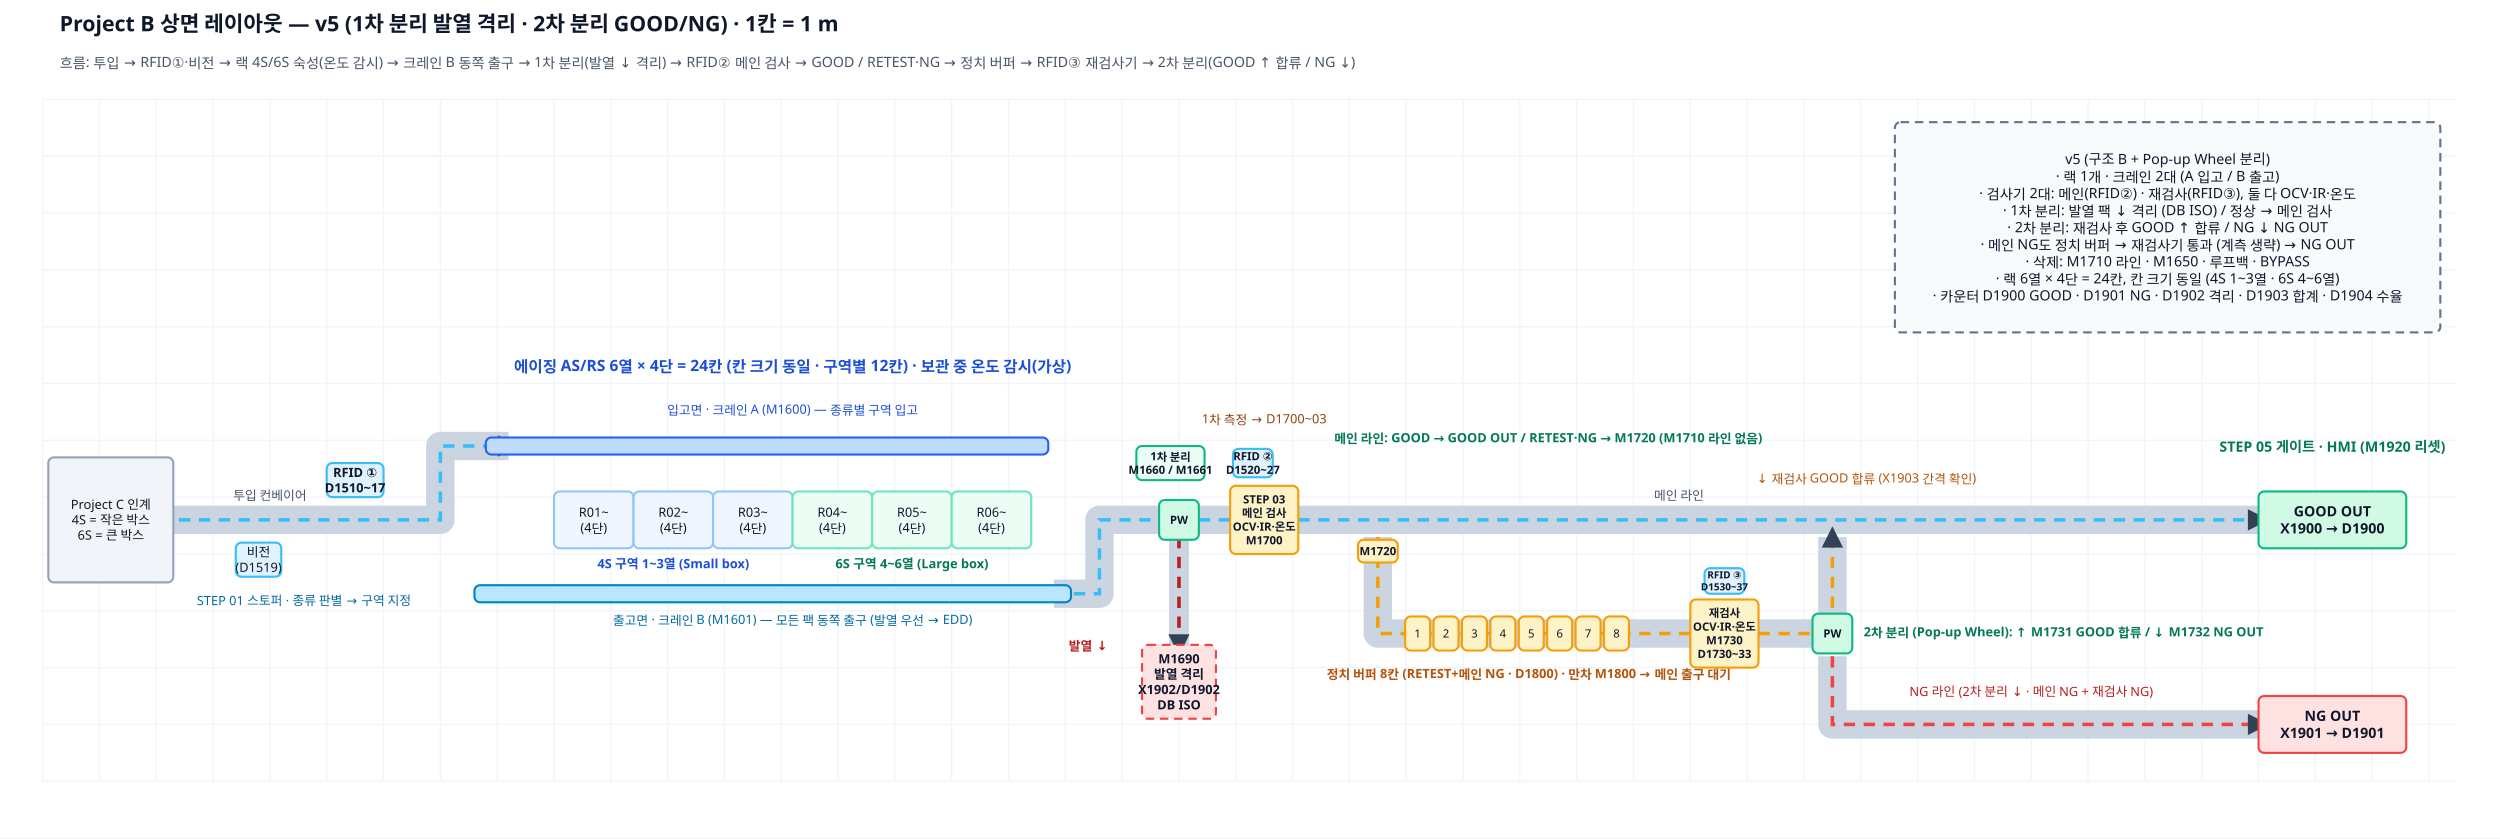
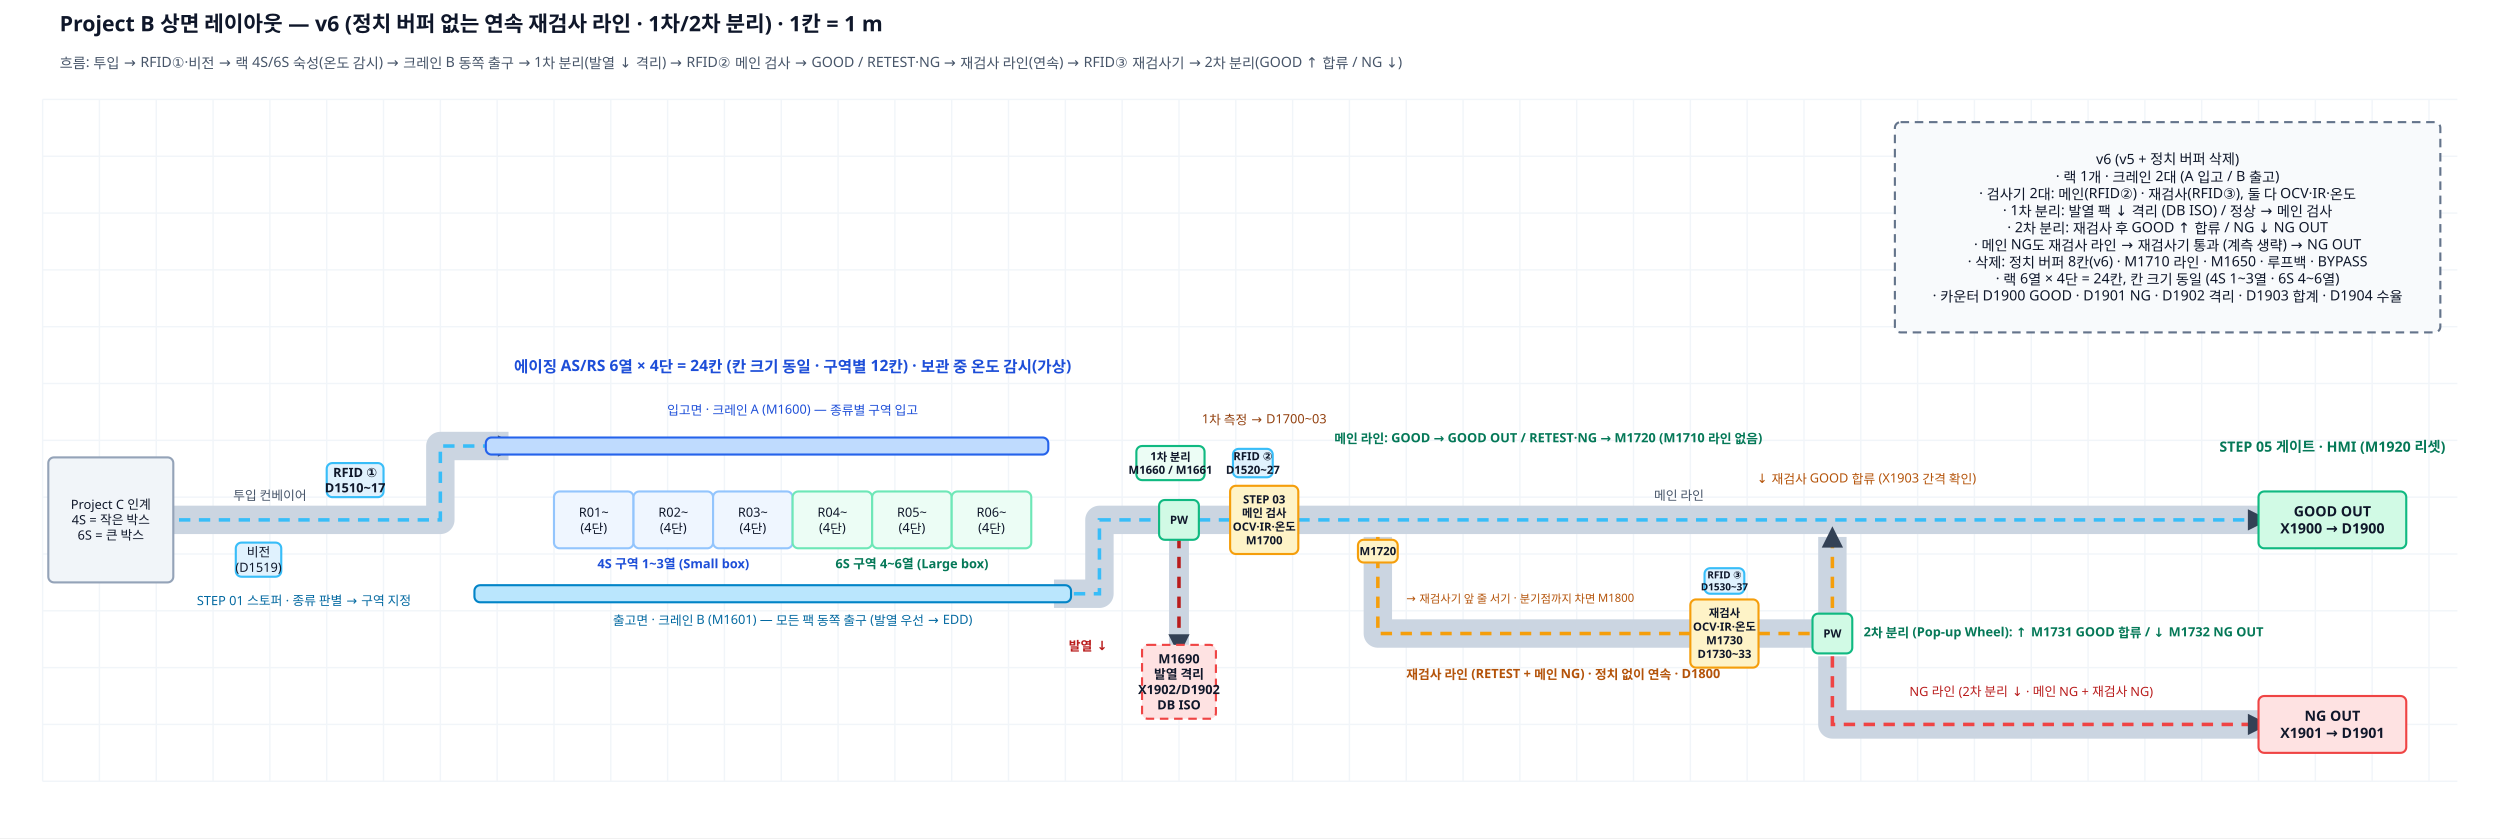
<svg xmlns="http://www.w3.org/2000/svg" width="1760" height="590" viewBox="0 0 1760 590" font-family="Malgun Gothic, Pretendard, sans-serif">
  <rect width="1760" height="590" fill="#FFFFFF" />
  <line x1="30.0" y1="70.0" x2="30.0" y2="550.0" stroke="#F1F5F9" />
  <line x1="70.0" y1="70.0" x2="70.0" y2="550.0" stroke="#F1F5F9" />
  <line x1="110.0" y1="70.0" x2="110.0" y2="550.0" stroke="#F1F5F9" />
  <line x1="150.0" y1="70.0" x2="150.0" y2="550.0" stroke="#F1F5F9" />
  <line x1="190.0" y1="70.0" x2="190.0" y2="550.0" stroke="#F1F5F9" />
  <line x1="230.0" y1="70.0" x2="230.0" y2="550.0" stroke="#F1F5F9" />
  <line x1="270.0" y1="70.0" x2="270.0" y2="550.0" stroke="#F1F5F9" />
  <line x1="310.0" y1="70.0" x2="310.0" y2="550.0" stroke="#F1F5F9" />
  <line x1="350.0" y1="70.0" x2="350.0" y2="550.0" stroke="#F1F5F9" />
  <line x1="390.0" y1="70.0" x2="390.0" y2="550.0" stroke="#F1F5F9" />
  <line x1="430.0" y1="70.0" x2="430.0" y2="550.0" stroke="#F1F5F9" />
  <line x1="470.0" y1="70.0" x2="470.0" y2="550.0" stroke="#F1F5F9" />
  <line x1="510.0" y1="70.0" x2="510.0" y2="550.0" stroke="#F1F5F9" />
  <line x1="550.0" y1="70.0" x2="550.0" y2="550.0" stroke="#F1F5F9" />
  <line x1="590.0" y1="70.0" x2="590.0" y2="550.0" stroke="#F1F5F9" />
  <line x1="630.0" y1="70.0" x2="630.0" y2="550.0" stroke="#F1F5F9" />
  <line x1="670.0" y1="70.0" x2="670.0" y2="550.0" stroke="#F1F5F9" />
  <line x1="710.0" y1="70.0" x2="710.0" y2="550.0" stroke="#F1F5F9" />
  <line x1="750.0" y1="70.0" x2="750.0" y2="550.0" stroke="#F1F5F9" />
  <line x1="790.0" y1="70.0" x2="790.0" y2="550.0" stroke="#F1F5F9" />
  <line x1="830.0" y1="70.0" x2="830.0" y2="550.0" stroke="#F1F5F9" />
  <line x1="870.0" y1="70.0" x2="870.0" y2="550.0" stroke="#F1F5F9" />
  <line x1="910.0" y1="70.0" x2="910.0" y2="550.0" stroke="#F1F5F9" />
  <line x1="950.0" y1="70.0" x2="950.0" y2="550.0" stroke="#F1F5F9" />
  <line x1="990.0" y1="70.0" x2="990.0" y2="550.0" stroke="#F1F5F9" />
  <line x1="1030.0" y1="70.0" x2="1030.0" y2="550.0" stroke="#F1F5F9" />
  <line x1="1070.0" y1="70.0" x2="1070.0" y2="550.0" stroke="#F1F5F9" />
  <line x1="1110.0" y1="70.0" x2="1110.0" y2="550.0" stroke="#F1F5F9" />
  <line x1="1150.0" y1="70.0" x2="1150.0" y2="550.0" stroke="#F1F5F9" />
  <line x1="1190.0" y1="70.0" x2="1190.0" y2="550.0" stroke="#F1F5F9" />
  <line x1="1230.0" y1="70.0" x2="1230.0" y2="550.0" stroke="#F1F5F9" />
  <line x1="1270.0" y1="70.0" x2="1270.0" y2="550.0" stroke="#F1F5F9" />
  <line x1="1310.0" y1="70.0" x2="1310.0" y2="550.0" stroke="#F1F5F9" />
  <line x1="1350.0" y1="70.0" x2="1350.0" y2="550.0" stroke="#F1F5F9" />
  <line x1="1390.0" y1="70.0" x2="1390.0" y2="550.0" stroke="#F1F5F9" />
  <line x1="1430.0" y1="70.0" x2="1430.0" y2="550.0" stroke="#F1F5F9" />
  <line x1="1470.0" y1="70.0" x2="1470.0" y2="550.0" stroke="#F1F5F9" />
  <line x1="1510.0" y1="70.0" x2="1510.0" y2="550.0" stroke="#F1F5F9" />
  <line x1="1550.0" y1="70.0" x2="1550.0" y2="550.0" stroke="#F1F5F9" />
  <line x1="1590.0" y1="70.0" x2="1590.0" y2="550.0" stroke="#F1F5F9" />
  <line x1="1630.0" y1="70.0" x2="1630.0" y2="550.0" stroke="#F1F5F9" />
  <line x1="1670.0" y1="70.0" x2="1670.0" y2="550.0" stroke="#F1F5F9" />
  <line x1="1710.0" y1="70.0" x2="1710.0" y2="550.0" stroke="#F1F5F9" />
  <line x1="30.0" y1="70.0" x2="1730.0" y2="70.0" stroke="#F1F5F9" />
  <line x1="30.0" y1="110.0" x2="1730.0" y2="110.0" stroke="#F1F5F9" />
  <line x1="30.0" y1="150.0" x2="1730.0" y2="150.0" stroke="#F1F5F9" />
  <line x1="30.0" y1="190.0" x2="1730.0" y2="190.0" stroke="#F1F5F9" />
  <line x1="30.0" y1="230.0" x2="1730.0" y2="230.0" stroke="#F1F5F9" />
  <line x1="30.0" y1="270.0" x2="1730.0" y2="270.0" stroke="#F1F5F9" />
  <line x1="30.0" y1="310.0" x2="1730.0" y2="310.0" stroke="#F1F5F9" />
  <line x1="30.0" y1="350.0" x2="1730.0" y2="350.0" stroke="#F1F5F9" />
  <line x1="30.0" y1="390.0" x2="1730.0" y2="390.0" stroke="#F1F5F9" />
  <line x1="30.0" y1="430.0" x2="1730.0" y2="430.0" stroke="#F1F5F9" />
  <line x1="30.0" y1="470.0" x2="1730.0" y2="470.0" stroke="#F1F5F9" />
  <line x1="30.0" y1="510.0" x2="1730.0" y2="510.0" stroke="#F1F5F9" />
  <line x1="30.0" y1="550.0" x2="1730.0" y2="550.0" stroke="#F1F5F9" />
  <defs>
    <marker id="ar" markerWidth="6" markerHeight="6" refX="3" refY="3" orient="auto">
      <path d="M0,0 L6,3 L0,6 z" fill="#334155" />
    </marker>
  </defs>
  <polyline points="70.0,366.0 310.0,366.0 310.0,314.0 358.0,314.0" fill="none" stroke="#CBD5E1" stroke-width="20.0" stroke-linejoin="round" />
  <polyline points="70.0,366.0 310.0,366.0 310.0,314.0 358.0,314.0" fill="none" stroke="#38BDF8" stroke-width="2.5" stroke-dasharray="8 6" marker-end="url(#ar)" />
  <polyline points="742.0,418.0 774.0,418.0 774.0,366.0 1590.0,366.0" fill="none" stroke="#CBD5E1" stroke-width="20.0" stroke-linejoin="round" />
  <polyline points="742.0,418.0 774.0,418.0 774.0,366.0 1590.0,366.0" fill="none" stroke="#38BDF8" stroke-width="2.5" stroke-dasharray="8 6" marker-end="url(#ar)" />
  <polyline points="970.0,378.0 970.0,446.0 1290.0,446.0 1290.0,378.0" fill="none" stroke="#CBD5E1" stroke-width="20.0" stroke-linejoin="round" />
  <polyline points="970.0,378.0 970.0,446.0 1290.0,446.0 1290.0,378.0" fill="none" stroke="#F59E0B" stroke-width="2.5" stroke-dasharray="8 6" marker-end="url(#ar)" />
  <polyline points="1290.0,462.0 1290.0,510.0 1590.0,510.0" fill="none" stroke="#CBD5E1" stroke-width="20.0" stroke-linejoin="round" />
  <polyline points="1290.0,462.0 1290.0,510.0 1590.0,510.0" fill="none" stroke="#EF4444" stroke-width="2.5" stroke-dasharray="8 6" marker-end="url(#ar)" />
  <polyline points="830.0,378.0 830.0,454.0" fill="none" stroke="#CBD5E1" stroke-width="14.0" stroke-linejoin="round" />
  <polyline points="830.0,378.0 830.0,454.0" fill="none" stroke="#B91C1C" stroke-width="2.5" stroke-dasharray="8 6" marker-end="url(#ar)" />
  <rect x="390.0" y="346.0" width="56.0" height="40.0" rx="4" fill="#EFF6FF" stroke="#93C5FD" stroke-width="1.5" />
  <text x="418.0" y="363.8" text-anchor="middle" font-size="9" font-weight="400" fill="#0F172A">R01~</text>
  <text x="418.0" y="374.6" text-anchor="middle" font-size="9" font-weight="400" fill="#0F172A">(4단)</text>
  <rect x="446.0" y="346.0" width="56.0" height="40.0" rx="4" fill="#EFF6FF" stroke="#93C5FD" stroke-width="1.5" />
  <text x="474.0" y="363.8" text-anchor="middle" font-size="9" font-weight="400" fill="#0F172A">R02~</text>
  <text x="474.0" y="374.6" text-anchor="middle" font-size="9" font-weight="400" fill="#0F172A">(4단)</text>
  <rect x="502.0" y="346.0" width="56.0" height="40.0" rx="4" fill="#EFF6FF" stroke="#93C5FD" stroke-width="1.5" />
  <text x="530.0" y="363.8" text-anchor="middle" font-size="9" font-weight="400" fill="#0F172A">R03~</text>
  <text x="530.0" y="374.6" text-anchor="middle" font-size="9" font-weight="400" fill="#0F172A">(4단)</text>
  <text x="474.0" y="400.0" text-anchor="middle" font-size="9" font-weight="700" fill="#1D4ED8">4S 구역 1~3열 (Small box)</text>
  <rect x="558.0" y="346.0" width="56.0" height="40.0" rx="4" fill="#ECFDF5" stroke="#6EE7B7" stroke-width="1.5" />
  <text x="586.0" y="363.8" text-anchor="middle" font-size="9" font-weight="400" fill="#0F172A">R04~</text>
  <text x="586.0" y="374.6" text-anchor="middle" font-size="9" font-weight="400" fill="#0F172A">(4단)</text>
  <rect x="614.0" y="346.0" width="56.0" height="40.0" rx="4" fill="#ECFDF5" stroke="#6EE7B7" stroke-width="1.5" />
  <text x="642.0" y="363.8" text-anchor="middle" font-size="9" font-weight="400" fill="#0F172A">R05~</text>
  <text x="642.0" y="374.6" text-anchor="middle" font-size="9" font-weight="400" fill="#0F172A">(4단)</text>
  <rect x="670.0" y="346.0" width="56.0" height="40.0" rx="4" fill="#ECFDF5" stroke="#6EE7B7" stroke-width="1.5" />
  <text x="698.0" y="363.8" text-anchor="middle" font-size="9" font-weight="400" fill="#0F172A">R06~</text>
  <text x="698.0" y="374.6" text-anchor="middle" font-size="9" font-weight="400" fill="#0F172A">(4단)</text>
  <text x="642.0" y="400.0" text-anchor="middle" font-size="9" font-weight="700" fill="#047857">6S 구역 4~6열 (Large box)</text>
  <text x="558.0" y="262.0" text-anchor="middle" font-size="11" font-weight="700" fill="#1D4ED8">에이징 AS/RS 6열 × 4단 = 24칸 (칸 크기 동일 · 구역별 12칸) · 보관 중 온도 감시(가상)</text>
  <text x="1430.0" y="490.0" text-anchor="middle" font-size="9" font-weight="400" fill="#B91C1C">NG 라인 (2차 분리 ↓ · 메인 NG + 재검사 NG)</text>
  <rect x="34.0" y="322.0" width="88.0" height="88.0" rx="4" fill="#F1F5F9" stroke="#94A3B8" stroke-width="1.5" />
  <text x="78.0" y="358.3" text-anchor="middle" font-size="9" font-weight="400" fill="#0F172A">Project C 인계</text>
  <text x="78.0" y="369.1" text-anchor="middle" font-size="9" font-weight="400" fill="#0F172A">4S = 작은 박스</text>
  <text x="78.0" y="379.9" text-anchor="middle" font-size="9" font-weight="400" fill="#0F172A">6S = 큰 박스</text>
  <rect x="166.0" y="382.0" width="32.0" height="24.0" rx="4" fill="#E0F2FE" stroke="#38BDF8" stroke-width="1.5" />
  <text x="182.0" y="391.8" text-anchor="middle" font-size="9" font-weight="400" fill="#0F172A">비전</text>
  <text x="182.0" y="402.6" text-anchor="middle" font-size="9" font-weight="400" fill="#0F172A">(D1519)</text>
  <rect x="230.0" y="326.0" width="40.0" height="24.0" rx="4" fill="#E0F2FE" stroke="#38BDF8" stroke-width="1.5" />
  <text x="250.0" y="335.8" text-anchor="middle" font-size="9" font-weight="700" fill="#0F172A">RFID ①</text>
  <text x="250.0" y="346.6" text-anchor="middle" font-size="9" font-weight="700" fill="#0F172A">D1510~17</text>
  <text x="214.0" y="426.0" text-anchor="middle" font-size="9" font-weight="400" fill="#0369A1">STEP 01 스토퍼 · 종류 판별 → 구역 지정</text>
  <rect x="342.0" y="308.0" width="396.0" height="12.0" rx="4" fill="#BFDBFE" stroke="#2563EB" stroke-width="1.5" />
  <text x="558.0" y="292.0" text-anchor="middle" font-size="9" font-weight="400" fill="#1D4ED8">입고면 · 크레인 A (M1600) — 종류별 구역 입고</text>
  <rect x="334.0" y="412.0" width="420.0" height="12.0" rx="4" fill="#BAE6FD" stroke="#0284C7" stroke-width="1.5" />
  <text x="558.0" y="440.0" text-anchor="middle" font-size="9" font-weight="400" fill="#0369A1">출고면 · 크레인 B (M1601) — 모든 팩 동쪽 출구 (발열 우선 → EDD)</text>
  <rect x="804.0" y="454.0" width="52.0" height="52.0" rx="4" fill="#FEE2E2" stroke="#EF4444" stroke-width="1.5" stroke-dasharray="6 4" />
  <text x="830.0" y="467.0" text-anchor="middle" font-size="9" font-weight="700" fill="#0F172A">M1690</text>
  <text x="830.0" y="477.8" text-anchor="middle" font-size="9" font-weight="700" fill="#0F172A">발열 격리</text>
  <text x="830.0" y="488.6" text-anchor="middle" font-size="9" font-weight="700" fill="#0F172A">X1902/D1902</text>
  <text x="830.0" y="499.4" text-anchor="middle" font-size="9" font-weight="700" fill="#0F172A">DB ISO</text>
  <rect x="816.0" y="352.0" width="28.0" height="28.0" rx="4" fill="#D1FAE5" stroke="#10B981" stroke-width="1.5" />
  <text x="830.0" y="368.8" text-anchor="middle" font-size="8" font-weight="700" fill="#0F172A">PW</text>
  <rect x="800.0" y="314.0" width="48.0" height="24.0" rx="4" fill="#ECFDF5" stroke="#10B981" stroke-width="1.5" />
  <text x="824.0" y="324.0" text-anchor="middle" font-size="8" font-weight="700" fill="#0F172A">1차 분리</text>
  <text x="824.0" y="333.6" text-anchor="middle" font-size="8" font-weight="700" fill="#0F172A">M1660 / M1661</text>
  <text x="766.0" y="458.0" text-anchor="middle" font-size="9" font-weight="700" fill="#B91C1C">발열 ↓</text>
  <rect x="866.0" y="342.0" width="48.0" height="48.0" rx="4" fill="#FEF3C7" stroke="#F59E0B" stroke-width="1.5" />
  <text x="890.0" y="354.4" text-anchor="middle" font-size="8" font-weight="700" fill="#0F172A">STEP 03</text>
  <text x="890.0" y="364.0" text-anchor="middle" font-size="8" font-weight="700" fill="#0F172A">메인 검사</text>
  <text x="890.0" y="373.6" text-anchor="middle" font-size="8" font-weight="700" fill="#0F172A">OCV·IR·온도</text>
  <text x="890.0" y="383.2" text-anchor="middle" font-size="8" font-weight="700" fill="#0F172A">M1700</text>
  <rect x="868.0" y="316.0" width="28.0" height="20.0" rx="4" fill="#E0F2FE" stroke="#38BDF8" stroke-width="1.5" />
  <text x="882.0" y="324.0" text-anchor="middle" font-size="8" font-weight="700" fill="#0F172A">RFID ②</text>
  <text x="882.0" y="333.6" text-anchor="middle" font-size="8" font-weight="700" fill="#0F172A">D1520~27</text>
  <text x="890.0" y="298.0" text-anchor="middle" font-size="9" font-weight="400" fill="#92400E">1차 측정 → D1700~03</text>
  <rect x="956.0" y="380.0" width="28.0" height="16.0" rx="4" fill="#FEF3C7" stroke="#F59E0B" stroke-width="1.5" />
  <text x="970.0" y="390.8" text-anchor="middle" font-size="8" font-weight="700" fill="#0F172A">M1720</text>
-   <rect x="989.2" y="434.0" width="17.6" height="24.0" rx="4" fill="#FEF3C7" stroke="#F59E0B" stroke-width="1.5" />
-   <text x="998.0" y="448.8" text-anchor="middle" font-size="8" font-weight="400" fill="#0F172A">1</text>
-   <rect x="1009.2" y="434.0" width="17.6" height="24.0" rx="4" fill="#FEF3C7" stroke="#F59E0B" stroke-width="1.5" />
-   <text x="1018.0" y="448.8" text-anchor="middle" font-size="8" font-weight="400" fill="#0F172A">2</text>
-   <rect x="1029.2" y="434.0" width="17.6" height="24.0" rx="4" fill="#FEF3C7" stroke="#F59E0B" stroke-width="1.5" />
-   <text x="1038.0" y="448.8" text-anchor="middle" font-size="8" font-weight="400" fill="#0F172A">3</text>
-   <rect x="1049.2" y="434.0" width="17.6" height="24.0" rx="4" fill="#FEF3C7" stroke="#F59E0B" stroke-width="1.5" />
-   <text x="1058.0" y="448.8" text-anchor="middle" font-size="8" font-weight="400" fill="#0F172A">4</text>
-   <rect x="1069.2" y="434.0" width="17.6" height="24.0" rx="4" fill="#FEF3C7" stroke="#F59E0B" stroke-width="1.5" />
-   <text x="1078.0" y="448.8" text-anchor="middle" font-size="8" font-weight="400" fill="#0F172A">5</text>
-   <rect x="1089.2" y="434.0" width="17.6" height="24.0" rx="4" fill="#FEF3C7" stroke="#F59E0B" stroke-width="1.5" />
-   <text x="1098.0" y="448.8" text-anchor="middle" font-size="8" font-weight="400" fill="#0F172A">6</text>
-   <rect x="1109.2" y="434.0" width="17.6" height="24.0" rx="4" fill="#FEF3C7" stroke="#F59E0B" stroke-width="1.5" />
-   <text x="1118.0" y="448.8" text-anchor="middle" font-size="8" font-weight="400" fill="#0F172A">7</text>
-   <rect x="1129.2" y="434.0" width="17.6" height="24.0" rx="4" fill="#FEF3C7" stroke="#F59E0B" stroke-width="1.5" />
-   <text x="1138.0" y="448.8" text-anchor="middle" font-size="8" font-weight="400" fill="#0F172A">8</text>
-   <text x="934.0" y="478.0" text-anchor="start" font-size="9" font-weight="700" fill="#B45309">정치 버퍼 8칸 (RETEST+메인 NG · D1800) · 만차 M1800 → 메인 출구 대기</text>
+   <text x="990.0" y="478.0" text-anchor="start" font-size="9" font-weight="700" fill="#B45309">재검사 라인 (RETEST + 메인 NG) · 정치 없이 연속 · D1800</text>
+   <text x="990.0" y="424.0" text-anchor="start" font-size="8" font-weight="400" fill="#B45309">→ 재검사기 앞 줄 서기 · 분기점까지 차면 M1800</text>
  <rect x="1190.0" y="422.0" width="48.0" height="48.0" rx="4" fill="#FEF3C7" stroke="#F59E0B" stroke-width="1.5" />
  <text x="1214.0" y="434.4" text-anchor="middle" font-size="8" font-weight="700" fill="#0F172A">재검사</text>
  <text x="1214.0" y="444.0" text-anchor="middle" font-size="8" font-weight="700" fill="#0F172A">OCV·IR·온도</text>
  <text x="1214.0" y="453.6" text-anchor="middle" font-size="8" font-weight="700" fill="#0F172A">M1730</text>
  <text x="1214.0" y="463.2" text-anchor="middle" font-size="8" font-weight="700" fill="#0F172A">D1730~33</text>
  <rect x="1200.0" y="400.0" width="28.0" height="18.0" rx="4" fill="#E0F2FE" stroke="#38BDF8" stroke-width="1.5" />
  <text x="1214.0" y="407.2" text-anchor="middle" font-size="7" font-weight="700" fill="#0F172A">RFID ③</text>
  <text x="1214.0" y="415.6" text-anchor="middle" font-size="7" font-weight="700" fill="#0F172A">D1530~37</text>
  <rect x="1276.0" y="432.0" width="28.0" height="28.0" rx="4" fill="#D1FAE5" stroke="#10B981" stroke-width="1.5" />
  <text x="1290.0" y="448.8" text-anchor="middle" font-size="8" font-weight="700" fill="#0F172A">PW</text>
  <text x="1312.0" y="448.0" text-anchor="start" font-size="9" font-weight="700" fill="#047857">2차 분리 (Pop-up Wheel): ↑ M1731 GOOD 합류 / ↓ M1732 NG OUT</text>
  <text x="1314.0" y="340.0" text-anchor="middle" font-size="9" font-weight="400" fill="#B45309">↓ 재검사 GOOD 합류 (X1903 간격 확인)</text>
  <text x="1090.0" y="312.0" text-anchor="middle" font-size="9" font-weight="700" fill="#047857">메인 라인: GOOD → GOOD OUT / RETEST·NG → M1720 (M1710 라인 없음)</text>
  <rect x="1590.0" y="346.0" width="104.0" height="40.0" rx="4" fill="#D1FAE5" stroke="#10B981" stroke-width="1.5" />
  <text x="1642.0" y="363.5" text-anchor="middle" font-size="10" font-weight="700" fill="#0F172A">GOOD OUT</text>
  <text x="1642.0" y="375.5" text-anchor="middle" font-size="10" font-weight="700" fill="#0F172A">X1900 → D1900</text>
  <rect x="1590.0" y="490.0" width="104.0" height="40.0" rx="4" fill="#FEE2E2" stroke="#EF4444" stroke-width="1.5" />
  <text x="1642.0" y="507.5" text-anchor="middle" font-size="10" font-weight="700" fill="#0F172A">NG OUT</text>
  <text x="1642.0" y="519.5" text-anchor="middle" font-size="10" font-weight="700" fill="#0F172A">X1901 → D1901</text>
  <text x="1642.0" y="318.0" text-anchor="middle" font-size="10" font-weight="700" fill="#047857">STEP 05 게이트 · HMI (M1920 리셋)</text>
  <rect x="1334.0" y="86.0" width="384.0" height="148.0" rx="4" fill="#F8FAFC" stroke="#64748B" stroke-width="1.5" stroke-dasharray="6 4" />
-   <text x="1526.0" y="115.5" text-anchor="middle" font-size="10" font-weight="400" fill="#0F172A">v5 (구조 B + Pop-up Wheel 분리)</text>
+   <text x="1526.0" y="115.5" text-anchor="middle" font-size="10" font-weight="400" fill="#0F172A">v6 (v5 + 정치 버퍼 삭제)</text>
  <text x="1526.0" y="127.5" text-anchor="middle" font-size="10" font-weight="400" fill="#0F172A">· 랙 1개 · 크레인 2대 (A 입고 / B 출고)</text>
  <text x="1526.0" y="139.5" text-anchor="middle" font-size="10" font-weight="400" fill="#0F172A">· 검사기 2대: 메인(RFID②) · 재검사(RFID③), 둘 다 OCV·IR·온도</text>
  <text x="1526.0" y="151.5" text-anchor="middle" font-size="10" font-weight="400" fill="#0F172A">· 1차 분리: 발열 팩 ↓ 격리 (DB ISO) / 정상 → 메인 검사</text>
  <text x="1526.0" y="163.5" text-anchor="middle" font-size="10" font-weight="400" fill="#0F172A">· 2차 분리: 재검사 후 GOOD ↑ 합류 / NG ↓ NG OUT</text>
-   <text x="1526.0" y="175.5" text-anchor="middle" font-size="10" font-weight="400" fill="#0F172A">· 메인 NG도 정치 버퍼 → 재검사기 통과 (계측 생략) → NG OUT</text>
-   <text x="1526.0" y="187.5" text-anchor="middle" font-size="10" font-weight="400" fill="#0F172A">· 삭제: M1710 라인 · M1650 · 루프백 · BYPASS</text>
+   <text x="1526.0" y="175.5" text-anchor="middle" font-size="10" font-weight="400" fill="#0F172A">· 메인 NG도 재검사 라인 → 재검사기 통과 (계측 생략) → NG OUT</text>
+   <text x="1526.0" y="187.5" text-anchor="middle" font-size="10" font-weight="400" fill="#0F172A">· 삭제: 정치 버퍼 8칸(v6) · M1710 라인 · M1650 · 루프백 · BYPASS</text>
  <text x="1526.0" y="199.5" text-anchor="middle" font-size="10" font-weight="400" fill="#0F172A">· 랙 6열 × 4단 = 24칸, 칸 크기 동일 (4S 1~3열 · 6S 4~6열)</text>
  <text x="1526.0" y="211.5" text-anchor="middle" font-size="10" font-weight="400" fill="#0F172A">· 카운터 D1900 GOOD · D1901 NG · D1902 격리 · D1903 합계 · D1904 수율</text>
-   <text x="42.0" y="22.0" text-anchor="start" font-size="15" font-weight="700" fill="#0F172A">Project B 상면 레이아웃 — v5 (1차 분리 발열 격리 · 2차 분리 GOOD/NG) · 1칸 = 1 m</text>
-   <text x="42.0" y="48.0" text-anchor="start" font-size="10" font-weight="400" fill="#475569">흐름: 투입 → RFID①·비전 → 랙 4S/6S 숙성(온도 감시) → 크레인 B 동쪽 출구 → 1차 분리(발열 ↓ 격리) → RFID② 메인 검사 → GOOD / RETEST·NG → 정치 버퍼 → RFID③ 재검사기 → 2차 분리(GOOD ↑ 합류 / NG ↓)</text>
+   <text x="42.0" y="22.0" text-anchor="start" font-size="15" font-weight="700" fill="#0F172A">Project B 상면 레이아웃 — v6 (정치 버퍼 없는 연속 재검사 라인 · 1차/2차 분리) · 1칸 = 1 m</text>
+   <text x="42.0" y="48.0" text-anchor="start" font-size="10" font-weight="400" fill="#475569">흐름: 투입 → RFID①·비전 → 랙 4S/6S 숙성(온도 감시) → 크레인 B 동쪽 출구 → 1차 분리(발열 ↓ 격리) → RFID② 메인 검사 → GOOD / RETEST·NG → 재검사 라인(연속) → RFID③ 재검사기 → 2차 분리(GOOD ↑ 합류 / NG ↓)</text>
  <text x="190.0" y="352.0" text-anchor="middle" font-size="9" fill="#475569">투입 컨베이어</text>
  <text x="1182.0" y="352.0" text-anchor="middle" font-size="9" fill="#475569">메인 라인</text>
</svg>
